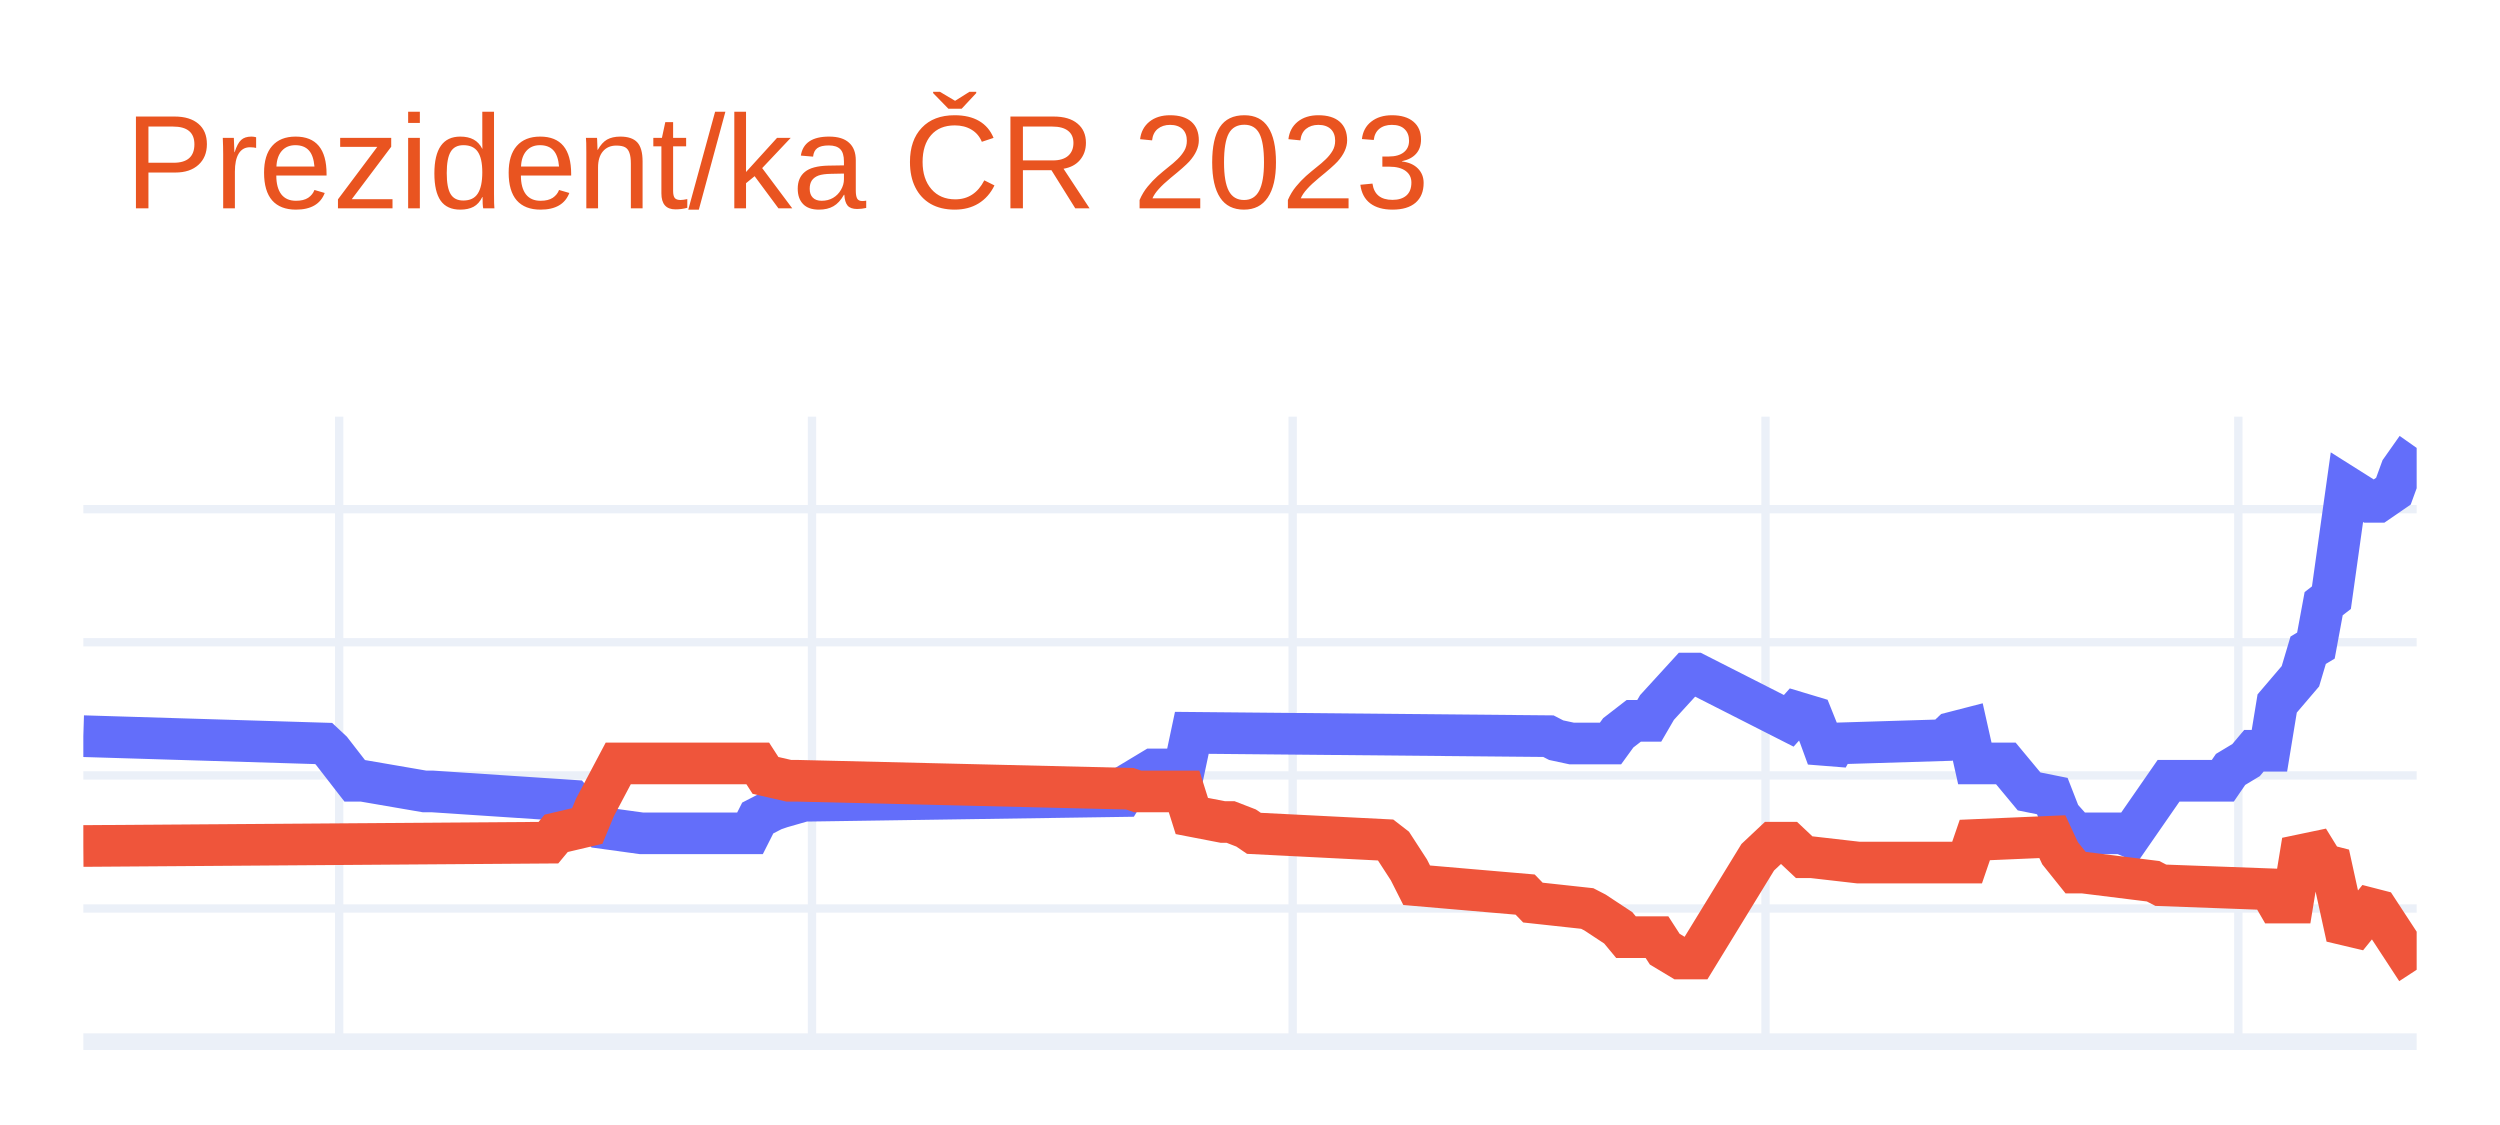
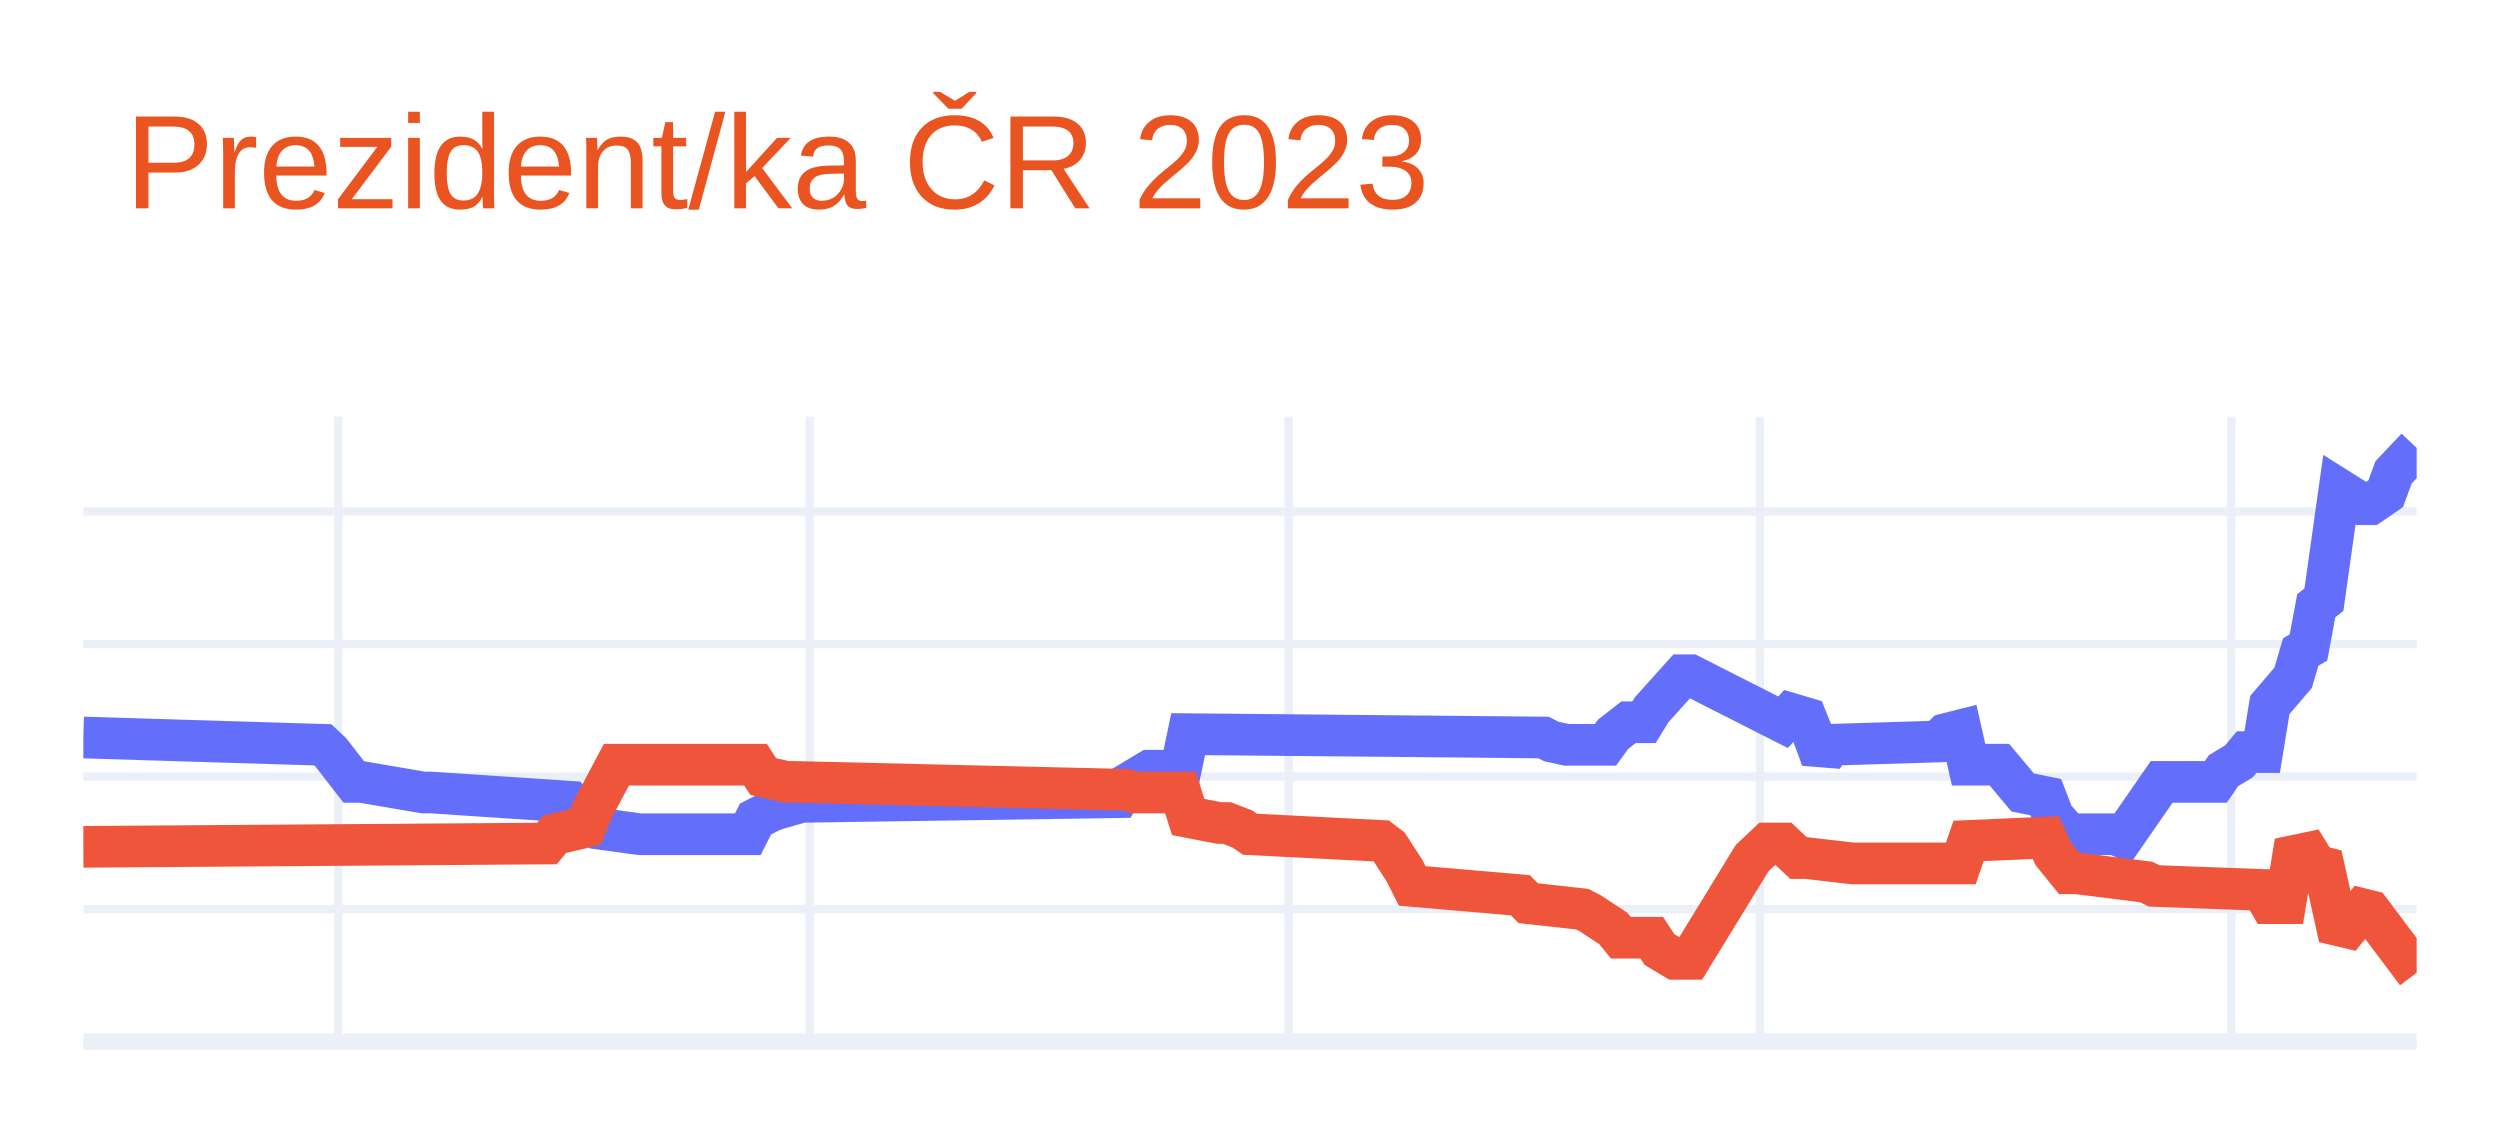
<svg xmlns="http://www.w3.org/2000/svg" class="main-svg" width="300" height="135" style="" viewBox="0 0 300 135">
  <rect x="0" y="0" width="300" height="135" style="fill: rgb(255, 255, 255); fill-opacity: 1;" />
-   <defs id="defs-a77835">
+   <defs id="defs-10158b">
    <g class="clips">
-       <clipPath id="clipa77835xyplot" class="plotclip">
+       <clipPath id="clip10158bxyplot" class="plotclip">
        <rect width="280" height="75" />
      </clipPath>
-       <clipPath class="axesclip" id="clipa77835x">
+       <clipPath class="axesclip" id="clip10158bx">
        <rect x="10" y="0" width="280" height="135" />
      </clipPath>
-       <clipPath class="axesclip" id="clipa77835y">
+       <clipPath class="axesclip" id="clip10158by">
        <rect x="0" y="50" width="300" height="75" />
      </clipPath>
-       <clipPath class="axesclip" id="clipa77835xy">
+       <clipPath class="axesclip" id="clip10158bxy">
        <rect x="10" y="50" width="280" height="75" />
      </clipPath>
    </g>
    <g class="gradients" />
    <g class="patterns" />
  </defs>
  <g class="bglayer" />
  <g class="layer-below">
    <g class="imagelayer" />
    <g class="shapelayer" />
  </g>
  <g class="cartesianlayer">
    <g class="subplot xy">
      <g class="layer-subplot">
        <g class="shapelayer" />
        <g class="imagelayer" />
      </g>
+       <g class="minor-gridlayer">
+         <g class="x" />
+         <g class="y" />
+       </g>
      <g class="gridlayer">
        <g class="x">
-           <path class="xgrid crisp" transform="translate(40.7,0)" d="M0,50v75" style="stroke: rgb(235, 240, 248); stroke-opacity: 1; stroke-width: 1px;" />
-           <path class="xgrid crisp" transform="translate(97.44,0)" d="M0,50v75" style="stroke: rgb(235, 240, 248); stroke-opacity: 1; stroke-width: 1px;" />
-           <path class="xgrid crisp" transform="translate(155.12,0)" d="M0,50v75" style="stroke: rgb(235, 240, 248); stroke-opacity: 1; stroke-width: 1px;" />
-           <path class="xgrid crisp" transform="translate(211.86,0)" d="M0,50v75" style="stroke: rgb(235, 240, 248); stroke-opacity: 1; stroke-width: 1px;" />
-           <path class="xgrid crisp" transform="translate(268.6,0)" d="M0,50v75" style="stroke: rgb(235, 240, 248); stroke-opacity: 1; stroke-width: 1px;" />
+           <path class="xgrid crisp" transform="translate(40.6,0)" d="M0,50v75" style="stroke: rgb(235, 240, 248); stroke-opacity: 1; stroke-width: 1px;" />
+           <path class="xgrid crisp" transform="translate(97.15,0)" d="M0,50v75" style="stroke: rgb(235, 240, 248); stroke-opacity: 1; stroke-width: 1px;" />
+           <path class="xgrid crisp" transform="translate(154.64,0)" d="M0,50v75" style="stroke: rgb(235, 240, 248); stroke-opacity: 1; stroke-width: 1px;" />
+           <path class="xgrid crisp" transform="translate(211.19,0)" d="M0,50v75" style="stroke: rgb(235, 240, 248); stroke-opacity: 1; stroke-width: 1px;" />
+           <path class="xgrid crisp" transform="translate(267.75,0)" d="M0,50v75" style="stroke: rgb(235, 240, 248); stroke-opacity: 1; stroke-width: 1px;" />
        </g>
        <g class="y">
-           <path class="ygrid crisp" transform="translate(0,109.02)" d="M10,0h280" style="stroke: rgb(235, 240, 248); stroke-opacity: 1; stroke-width: 1px;" />
-           <path class="ygrid crisp" transform="translate(0,93.05)" d="M10,0h280" style="stroke: rgb(235, 240, 248); stroke-opacity: 1; stroke-width: 1px;" />
-           <path class="ygrid crisp" transform="translate(0,77.07)" d="M10,0h280" style="stroke: rgb(235, 240, 248); stroke-opacity: 1; stroke-width: 1px;" />
-           <path class="ygrid crisp" transform="translate(0,61.1)" d="M10,0h280" style="stroke: rgb(235, 240, 248); stroke-opacity: 1; stroke-width: 1px;" />
+           <path class="ygrid crisp" transform="translate(0,109.1)" d="M10,0h280" style="stroke: rgb(235, 240, 248); stroke-opacity: 1; stroke-width: 1px;" />
+           <path class="ygrid crisp" transform="translate(0,93.19)" d="M10,0h280" style="stroke: rgb(235, 240, 248); stroke-opacity: 1; stroke-width: 1px;" />
+           <path class="ygrid crisp" transform="translate(0,77.29)" d="M10,0h280" style="stroke: rgb(235, 240, 248); stroke-opacity: 1; stroke-width: 1px;" />
+           <path class="ygrid crisp" transform="translate(0,61.38)" d="M10,0h280" style="stroke: rgb(235, 240, 248); stroke-opacity: 1; stroke-width: 1px;" />
        </g>
      </g>
      <g class="zerolinelayer">
        <path class="yzl zl crisp" transform="translate(0,125)" d="M10,0h280" style="stroke: rgb(235, 240, 248); stroke-opacity: 1; stroke-width: 2px;" />
      </g>
      <path class="xlines-below" />
      <path class="ylines-below" />
      <g class="overlines-below" />
      <g class="xaxislayer-below" />
      <g class="yaxislayer-below" />
      <g class="overaxes-below" />
-       <g class="plot" transform="translate(10,50)" clip-path="url(#clipa77835xyplot)">
+       <g class="plot" transform="translate(10,50)" clip-path="url(#clip10158bxyplot)">
        <g class="scatterlayer mlayer">
-           <g class="trace scatter trace18ec9c" style="stroke-miterlimit: 2; opacity: 1;">
+           <g class="trace scatter trace711a77" style="stroke-miterlimit: 2; opacity: 1;">
            <g class="fills" />
            <g class="errorbars" />
            <g class="lines">
-               <path class="js-line" d="M0,38.34L28.84,39.22L29.77,40.09L32.56,43.69L33.49,43.69L40.93,44.97L41.86,44.97L58.6,46.08L59.53,47.2L61.4,48.16L62.33,49.36L66.98,50L67.91,50L80,50L80.93,48.16L82.79,47.2L83.72,46.88L86.51,46.08L87.44,46.08L124.65,45.53L125.58,44.01L128.37,42.33L129.3,42.33L132.09,42.33L133.02,37.94L175.81,38.34L176.74,38.82L178.6,39.22L179.53,39.22L183.26,39.22L184.19,37.94L186.05,36.5L186.98,36.5L187.91,36.5L188.84,34.9L192.56,30.83L193.49,30.83L204.65,36.5L205.58,35.46L207.44,36.02L208.37,38.34L209.3,40.89L210.23,39.22L223.26,38.82L224.19,37.94L226.05,37.46L226.98,41.61L230.7,41.61L233.49,44.97L236.28,45.53L237.21,47.92L239.07,50L240,50L244.65,50L245.58,50.4L250.23,43.69L251.16,43.69L256.74,43.69L257.67,42.33L259.53,41.21L260.47,40.09L262.33,40.09L263.26,34.42L266.05,31.15L266.98,28.03L267.91,27.47L268.84,22.44L269.77,21.72L271.63,8.46L274.42,10.22L275.35,10.22L277.21,8.94L278.14,6.39L280,3.75" style="vector-effect: non-scaling-stroke; fill: none; stroke: rgb(99, 110, 250); stroke-opacity: 1; stroke-width: 5px; opacity: 1;" />
+               <path class="js-line" d="M0,38.5L28.74,39.38L29.67,40.25L32.45,43.83L33.38,43.83L40.79,45.1L41.72,45.1L58.41,46.21L59.34,47.33L61.19,48.28L62.12,49.47L66.75,50.11L67.68,50.11L79.74,50.11L80.66,48.28L82.52,47.33L83.44,47.01L86.23,46.21L87.15,46.21L124.24,45.66L125.17,44.15L127.95,42.48L128.87,42.48L131.66,42.48L132.58,38.1L175.23,38.5L176.16,38.98L178.01,39.38L178.94,39.38L182.65,39.38L183.58,38.1L185.43,36.67L186.36,36.67L187.28,36.67L188.21,35.16L191.92,31.03L192.85,31.03L203.97,36.67L204.9,35.64L206.75,36.19L207.68,38.5L208.61,41.04L209.54,39.38L222.52,38.98L223.44,38.1L225.3,37.63L226.23,41.76L229.93,41.76L232.72,45.1L235.5,45.66L236.42,48.04L238.28,50.11L239.21,50.11L243.84,50.11L244.77,50.51L249.4,43.83L250.33,43.83L255.89,43.83L256.82,42.48L258.68,41.36L259.6,40.25L261.46,40.25L262.38,34.6L265.17,31.34L266.09,28.24L267.02,27.69L267.95,22.68L268.87,21.96L270.73,8.76L273.51,10.51L274.44,10.51L276.29,9.24L277.22,6.69L280,3.75" style="vector-effect: non-scaling-stroke; fill: none; stroke: rgb(99, 110, 250); stroke-opacity: 1; stroke-width: 5px; opacity: 1;" />
            </g>
            <g class="points" />
            <g class="text" />
          </g>
-           <g class="trace scatter trace8fffe1" style="stroke-miterlimit: 2; opacity: 1;">
+           <g class="trace scatter trace748f1f" style="stroke-miterlimit: 2; opacity: 1;">
            <g class="fills" />
            <g class="errorbars" />
            <g class="lines">
-               <path class="js-line" d="M0,51.52L55.81,51.12L56.74,50L60.47,49.12L61.4,46.88L64.19,41.61L65.12,41.61L80.93,41.61L81.86,43.05L84.65,43.69L85.58,43.69L125.58,44.65L126.51,44.97L132.09,44.97L133.02,47.92L136.74,48.64L137.67,48.64L139.53,49.36L140.47,50L156.28,50.8L157.21,51.52L159.07,54.39L160,56.23L173.02,57.35L173.95,58.31L180.47,59.02L181.4,59.5L184.19,61.34L185.12,62.46L188.84,62.46L189.77,63.9L191.63,65.02L192.56,65.02L193.49,65.02L200.93,52.87L202.79,51.12L204.65,51.12L206.51,52.87L207.44,52.87L213.02,53.51L213.95,53.51L226.05,53.51L226.98,50.8L236.28,50.4L237.21,52.39L239.07,54.71L240,54.71L248.37,55.75L249.3,56.23L262.33,56.71L263.26,58.31L265.12,58.31L266.05,52.63L267.91,52.24L268.84,53.75L269.77,53.99L271.63,62.46L274.42,59.02L275.35,59.26L280,66.37" style="vector-effect: non-scaling-stroke; fill: none; stroke: rgb(239, 85, 59); stroke-opacity: 1; stroke-width: 5px; opacity: 1;" />
+               <path class="js-line" d="M0,51.62L55.63,51.22L56.56,50.11L60.26,49.24L61.19,47.01L63.97,41.76L64.9,41.76L80.66,41.76L81.59,43.19L84.37,43.83L85.3,43.83L125.17,44.78L126.09,45.1L131.66,45.1L132.58,48.04L136.29,48.76L137.22,48.76L139.07,49.47L140,50.11L155.76,50.91L156.69,51.62L158.54,54.48L159.47,56.31L172.45,57.43L173.38,58.38L179.87,59.1L180.79,59.57L183.58,61.4L184.5,62.52L188.21,62.52L189.14,63.95L190.99,65.06L191.92,65.06L192.85,65.06L200.26,52.97L202.12,51.22L203.97,51.22L205.83,52.97L206.75,52.97L212.32,53.61L213.25,53.61L225.3,53.61L226.23,50.91L235.5,50.51L236.42,52.5L238.28,54.8L239.21,54.8L247.55,55.84L248.48,56.31L261.46,56.79L262.38,58.38L264.24,58.38L265.17,52.73L267.02,52.34L267.95,53.85L268.87,54.09L270.73,62.52L273.51,59.1L274.44,59.33L280,66.73" style="vector-effect: non-scaling-stroke; fill: none; stroke: rgb(239, 85, 59); stroke-opacity: 1; stroke-width: 5px; opacity: 1;" />
            </g>
            <g class="points" />
            <g class="text" />
          </g>
        </g>
      </g>
      <g class="overplot" />
      <path class="xlines-above crisp" d="M0,0" style="fill: none;" />
      <path class="ylines-above crisp" d="M0,0" style="fill: none;" />
      <g class="overlines-above" />
      <g class="xaxislayer-above" />
      <g class="yaxislayer-above" />
      <g class="overaxes-above" />
    </g>
  </g>
  <g class="polarlayer" />
  <g class="smithlayer" />
  <g class="ternarylayer" />
  <g class="geolayer" />
  <g class="funnelarealayer" />
  <g class="pielayer" />
  <g class="iciclelayer" />
  <g class="treemaplayer" />
  <g class="sunburstlayer" />
  <g class="glimages" />
-   <defs id="topdefs-a77835">
+   <defs id="topdefs-10158b">
    <g class="clips" />
  </defs>
  <g class="layer-above">
    <g class="imagelayer" />
    <g class="shapelayer" />
  </g>
  <g class="infolayer">
    <g class="g-gtitle">
      <text class="gtitle" x="15" y="25" text-anchor="start" dy="0em" style="font-family: Ubuntu, verdana, arial, sans-serif; font-size: 16px; fill: rgb(233, 84, 32); opacity: 1; font-weight: normal; white-space: pre;">Prezident/ka ČR 2023</text>
    </g>
    <g class="g-xtitle" />
    <g class="g-ytitle" />
  </g>
</svg>
